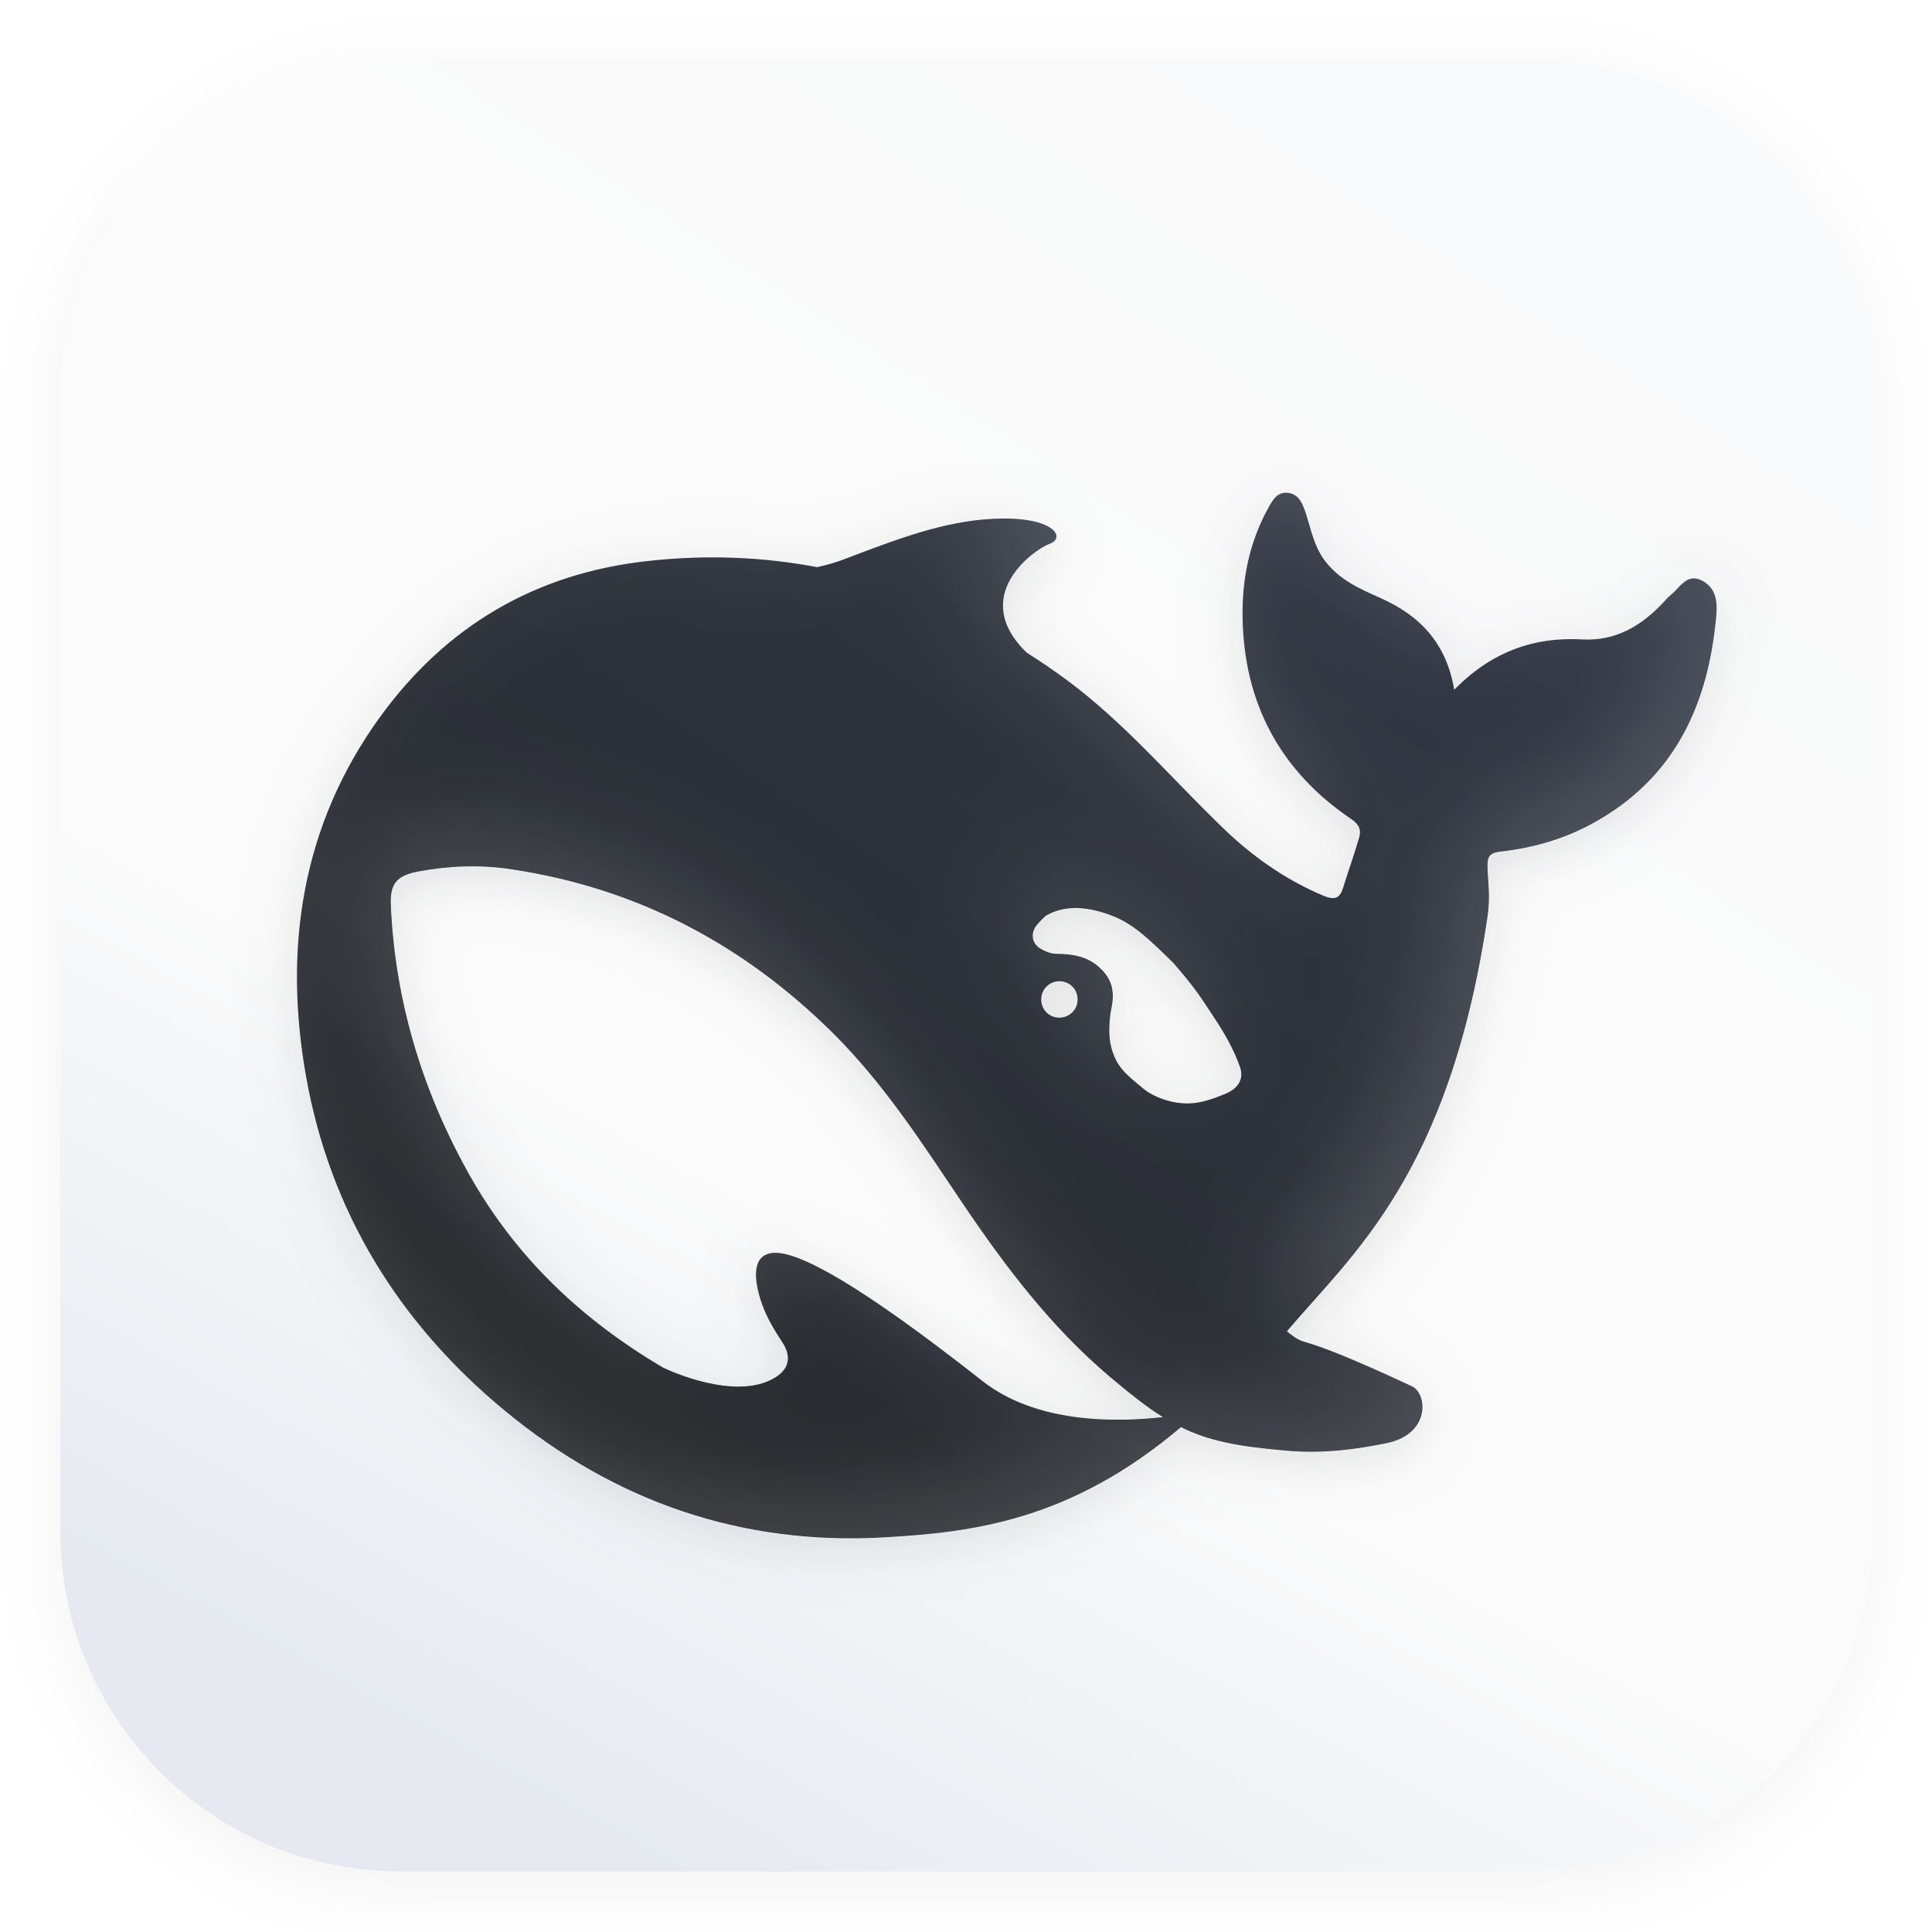
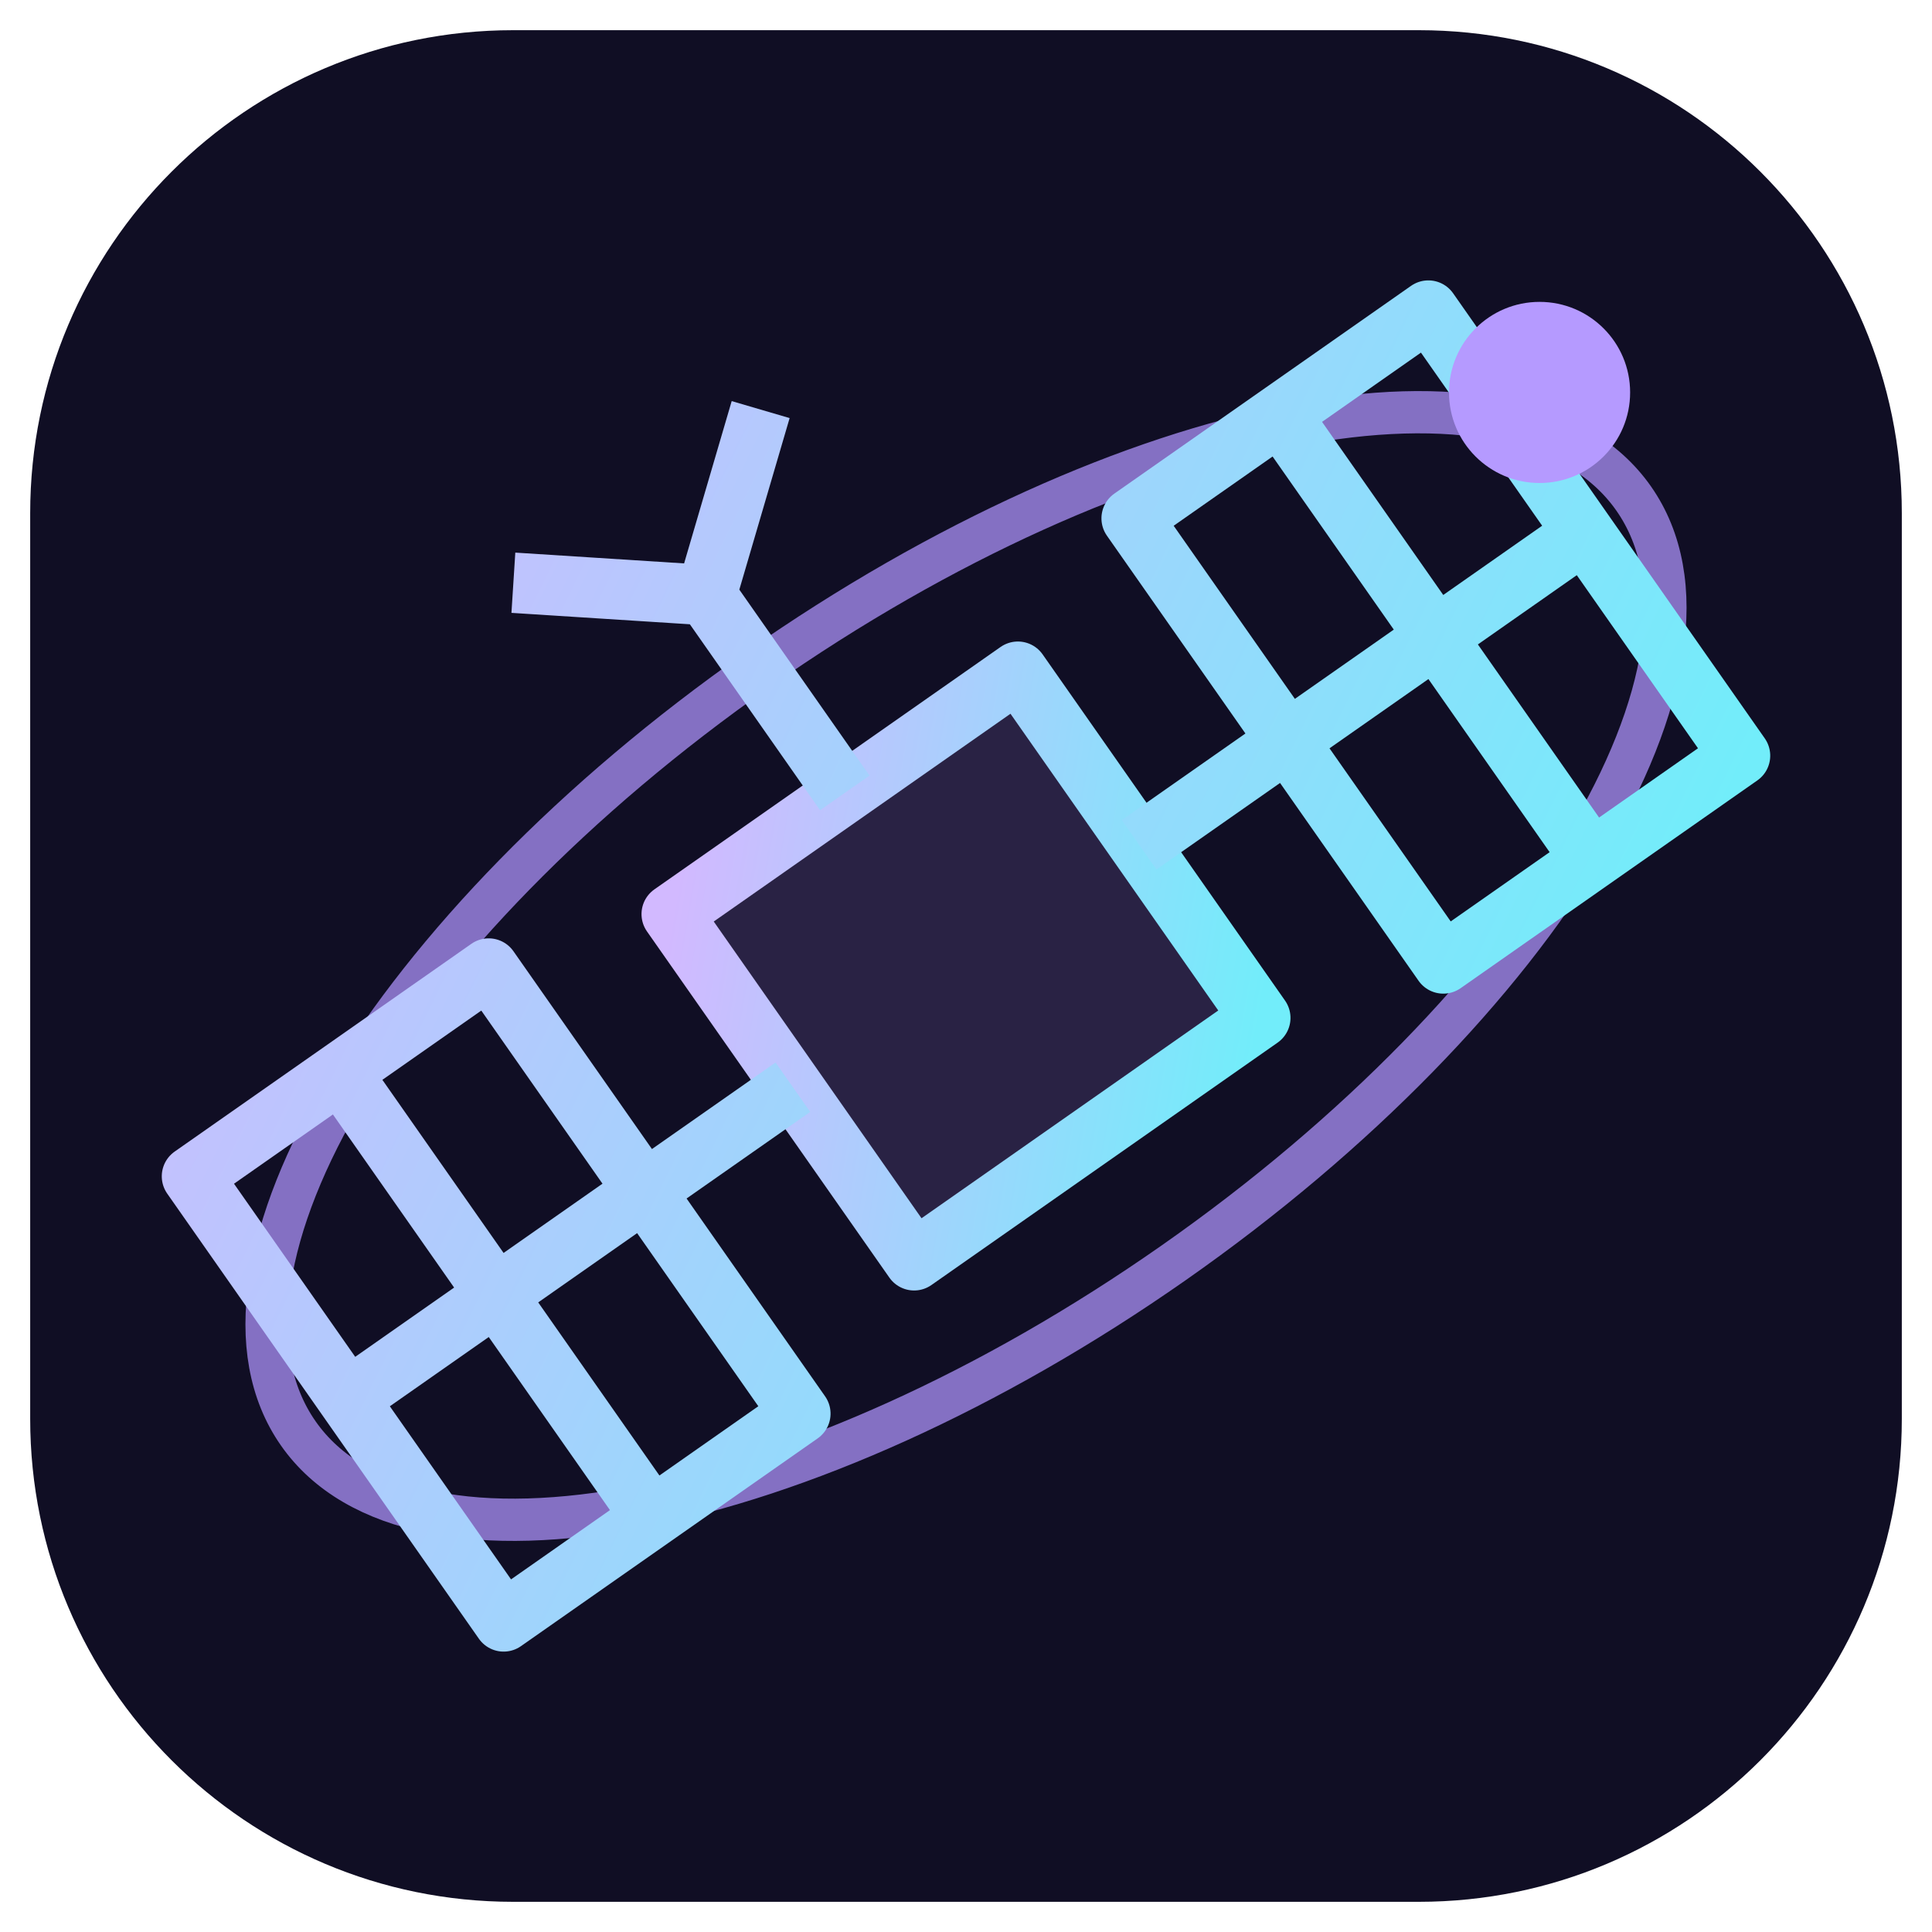
- <svg xmlns="http://www.w3.org/2000/svg" width="1024" height="1024" viewBox="0 0 1024 1024" fill="none">
-   <g transform="translate(32 32) scale(0.9375) translate(-40 -32)">
-     <g filter="url(#filter0_d_1637_371)">
-       <rect rx="192" width="1024" height="1024" transform="translate(40 32)" fill="#FBFBFB" />
-       <rect rx="192" width="1024" height="1024" transform="translate(40 32)" fill="url(#paint0_linear_1637_371)" fill-opacity="0.4" />
-       <rect rx="192" width="1024" height="1024" transform="translate(40 32)" fill="url(#paint1_linear_1637_371)" fill-opacity="0.8" />
-       <g filter="url(#filter1_ddi_1637_371)">
-         <path d="M968.002 326.025C959.5 321.85 955.842 329.804 950.865 333.835C949.162 335.143 947.722 336.834 946.283 338.393C933.859 351.673 919.336 360.407 900.376 359.363C872.649 357.804 848.963 366.525 828.035 387.759C823.586 361.583 808.812 345.951 786.313 335.936C774.536 330.729 762.64 325.51 754.401 314.186C748.645 306.112 747.074 297.127 744.195 288.274C742.36 282.936 740.538 277.465 734.385 276.554C727.718 275.51 725.103 281.112 722.476 285.803C712.006 304.95 707.952 326.039 708.349 347.405C709.26 395.463 729.54 433.742 769.823 460.962C774.404 464.094 775.579 467.212 774.14 471.771C771.394 481.153 768.119 490.257 765.241 499.639C763.406 505.624 760.66 506.933 754.256 504.329C732.154 495.08 713.049 481.417 696.175 464.874C667.524 437.138 641.633 406.536 609.325 382.566C601.733 376.964 594.154 371.758 586.298 366.802C553.33 334.773 590.616 308.464 599.251 305.333C608.282 302.082 602.393 290.877 573.214 291.009C544.048 291.141 517.364 300.906 483.353 313.935C478.389 315.891 473.147 317.318 467.786 318.494C436.917 312.64 404.873 311.332 371.377 315.111C308.332 322.141 257.975 351.964 220.953 402.876C176.471 464.081 166.014 533.624 178.835 606.153C192.302 682.594 231.291 745.887 291.194 795.372C353.328 846.68 424.876 871.813 506.498 866.99C556.076 864.122 611.279 857.489 673.532 804.74C689.23 812.55 705.708 815.681 733.052 818.02C754.111 819.976 774.391 816.976 790.076 813.726C814.674 808.519 812.971 785.726 804.072 781.564C731.995 747.962 747.826 761.638 733.435 750.565C770.06 707.198 825.263 662.139 846.85 516.156C848.553 504.567 847.114 497.273 846.85 487.892C846.718 482.157 848.025 479.95 854.574 479.303C872.623 477.215 890.156 472.273 906.238 463.42C952.938 437.892 971.765 395.965 976.215 345.7C976.875 338.01 976.083 330.069 967.976 326.039L968.002 326.025ZM561.067 778.432C491.222 723.477 457.343 705.374 443.347 706.154C430.263 706.933 432.626 721.918 435.505 731.682C438.515 741.315 442.436 747.962 447.929 756.418C451.718 762.021 454.346 770.345 444.14 776.609C421.641 790.549 382.533 771.918 380.698 771.006C335.174 744.182 297.109 708.757 270.293 660.316C244.389 613.698 229.35 563.685 226.868 510.302C226.208 497.406 230.01 492.847 242.831 490.508C259.704 487.376 277.106 486.729 293.98 489.2C365.264 499.625 425.959 531.523 476.844 582.052C505.878 610.831 527.861 645.213 550.491 678.815C574.561 714.492 600.452 748.49 633.42 776.358C645.066 786.122 654.348 793.548 663.247 799.019C636.431 802.018 591.698 802.666 561.08 778.445L561.067 778.432ZM594.55 562.905C594.55 557.171 599.132 552.625 604.888 552.625C606.195 552.625 607.371 552.876 608.414 553.273C609.853 553.801 611.16 554.581 612.203 555.744C614.038 557.567 615.081 560.17 615.081 562.905C615.081 568.64 610.5 573.185 604.743 573.185C598.987 573.185 594.537 568.627 594.537 562.905H594.55ZM698.539 616.301C691.871 619.037 685.19 621.375 678.787 621.64C668.845 622.155 657.992 618.125 652.103 613.17C642.953 605.479 636.404 601.185 633.658 587.773C632.483 582.039 633.13 573.185 634.186 568.111C636.536 557.171 633.922 550.141 626.212 543.759C619.927 538.553 611.952 537.112 603.185 537.112C599.911 537.112 596.914 535.685 594.682 534.509C591.025 532.686 588.015 528.127 590.893 522.525C591.804 520.701 596.254 516.275 597.297 515.495C609.206 508.716 622.937 510.936 635.625 516.01C647.403 520.833 656.288 529.686 669.109 542.186C682.193 557.289 684.543 561.465 692.003 572.789C697.892 581.642 703.252 590.759 706.909 601.185C709.128 607.699 706.249 613.038 698.539 616.288V616.301Z" fill="url(#paint2_linear_1637_371)" fill-opacity="0.9" />
-       </g>
-     </g>
-   </g>
+ <svg xmlns="http://www.w3.org/2000/svg" width="512" height="512" viewBox="0 0 64 64">
  <defs>
-     <filter id="filter0_d_1637_371" x="-8" y="-16" width="1120" height="1120" filterUnits="userSpaceOnUse" color-interpolation-filters="sRGB">
-       <feFlood flood-opacity="0" result="BackgroundImageFix" />
-       <feColorMatrix in="SourceAlpha" type="matrix" values="0 0 0 0 0 0 0 0 0 0 0 0 0 0 0 0 0 0 127 0" result="hardAlpha" />
-       <feOffset dy="8" />
-       <feGaussianBlur stdDeviation="20" />
-       <feComposite in2="hardAlpha" operator="out" />
-       <feColorMatrix type="matrix" values="0 0 0 0 0 0 0 0 0 0 0 0 0 0 0 0 0 0 0.05 0" />
-       <feBlend mode="normal" in2="BackgroundImageFix" result="effect1_dropShadow_1637_371" />
-       <feBlend mode="normal" in="BackgroundImageFix" in2="effect1_dropShadow_1637_371" result="BackgroundImageFix" />
-       <feBlend mode="normal" in="SourceGraphic" in2="BackgroundImageFix" result="shape" />
-     </filter>
-     <filter id="filter1_ddi_1637_371" x="133.744" y="240.427" width="882.652" height="671.147" filterUnits="userSpaceOnUse" color-interpolation-filters="sRGB">
-       <feFlood flood-opacity="0" result="BackgroundImageFix" />
-       <feColorMatrix in="SourceAlpha" type="matrix" values="0 0 0 0 0 0 0 0 0 0 0 0 0 0 0 0 0 0 127 0" result="hardAlpha" />
-       <feOffset dy="4" />
-       <feGaussianBlur stdDeviation="20" />
-       <feComposite in2="hardAlpha" operator="out" />
-       <feColorMatrix type="matrix" values="0 0 0 0 0.176 0 0 0 0 0.192 0 0 0 0 0.231 0 0 0 0.08 0" />
-       <feBlend mode="normal" in2="BackgroundImageFix" result="effect1_dropShadow_1637_371" />
-       <feColorMatrix in="SourceAlpha" type="matrix" values="0 0 0 0 0 0 0 0 0 0 0 0 0 0 0 0 0 0 127 0" result="hardAlpha" />
-       <feOffset dy="8" />
-       <feGaussianBlur stdDeviation="8" />
-       <feComposite in2="hardAlpha" operator="out" />
-       <feColorMatrix type="matrix" values="0 0 0 0 0.173 0 0 0 0 0.188 0 0 0 0 0.224 0 0 0 0.04 0" />
-       <feBlend mode="normal" in2="effect1_dropShadow_1637_371" result="effect2_dropShadow_1637_371" />
-       <feBlend mode="normal" in="SourceGraphic" in2="BackgroundImageFix" result="shape" />
-       <feColorMatrix in="SourceAlpha" type="matrix" values="0 0 0 0 0 0 0 0 0 0 0 0 0 0 0 0 0 0 127 0" result="hardAlpha" />
-       <feOffset dx="-16" dy="-20" />
-       <feGaussianBlur stdDeviation="30" />
-       <feComposite in2="hardAlpha" operator="arithmetic" k2="-1" k3="1" />
-       <feColorMatrix type="matrix" values="0 0 0 0 1 0 0 0 0 1 0 0 0 0 1 0 0 0 0.15 0" />
-       <feBlend mode="normal" in2="shape" result="effect3_innerShadow_1637_371" />
-       <feBlend mode="normal" in="effect3_innerShadow_1637_371" in2="effect2_dropShadow_1637_371" result="effect3_innerShadow_1637_371" />
-     </filter>
-     <linearGradient id="paint0_linear_1637_371" x1="973.58" y1="1.59609e-05" x2="378.123" y2="917.86" gradientUnits="userSpaceOnUse">
-       <stop offset="0.142" stop-color="#D4DBE9" />
-       <stop offset="0.486" stop-color="#FBFBFB" />
-     </linearGradient>
-     <linearGradient id="paint1_linear_1637_371" x1="603.371" y1="445.063" x2="239.356" y2="1111.41" gradientUnits="userSpaceOnUse">
-       <stop offset="0.363" stop-color="#FBFBFB" />
-       <stop offset="0.83" stop-color="#E1E6EE" />
-     </linearGradient>
-     <linearGradient id="paint2_linear_1637_371" x1="849.855" y1="39.085" x2="331.636" y2="802.645" gradientUnits="userSpaceOnUse">
-       <stop offset="0.086" stop-color="#1C2434" />
-       <stop offset="1" stop-color="#0F1115" />
+     <linearGradient id="g" x2="1" y2="1">
+       <stop stop-color="#d2b9ff" />
+       <stop offset="1" stop-color="#72edfa" />
    </linearGradient>
  </defs>
+   <rect x="1" y="1" width="62" height="62" rx="16" fill="#100e24" />
+   <ellipse cx="32" cy="32" rx="27" ry="12" transform="rotate(-35 32 32)" fill="none" stroke="#8470c3" stroke-width="1.4" />
+   <g transform="rotate(-35 32 32)" stroke="url(#g)" stroke-width="2" stroke-linejoin="round">
+     <path d="M25 25h14v14H25z" fill="#292244" />
+     <path d="M7 23h12v18H7zm38 0h12v18H45zM13 23v18m38-18v18M7 32h12m26 0h12m-38 0h6m14 0h6M32 25v-8m-5-4 5 4 5-4" fill="none" />
+   </g>
+   <circle cx="51" cy="13" r="3" fill="#b59aff" />
</svg>
